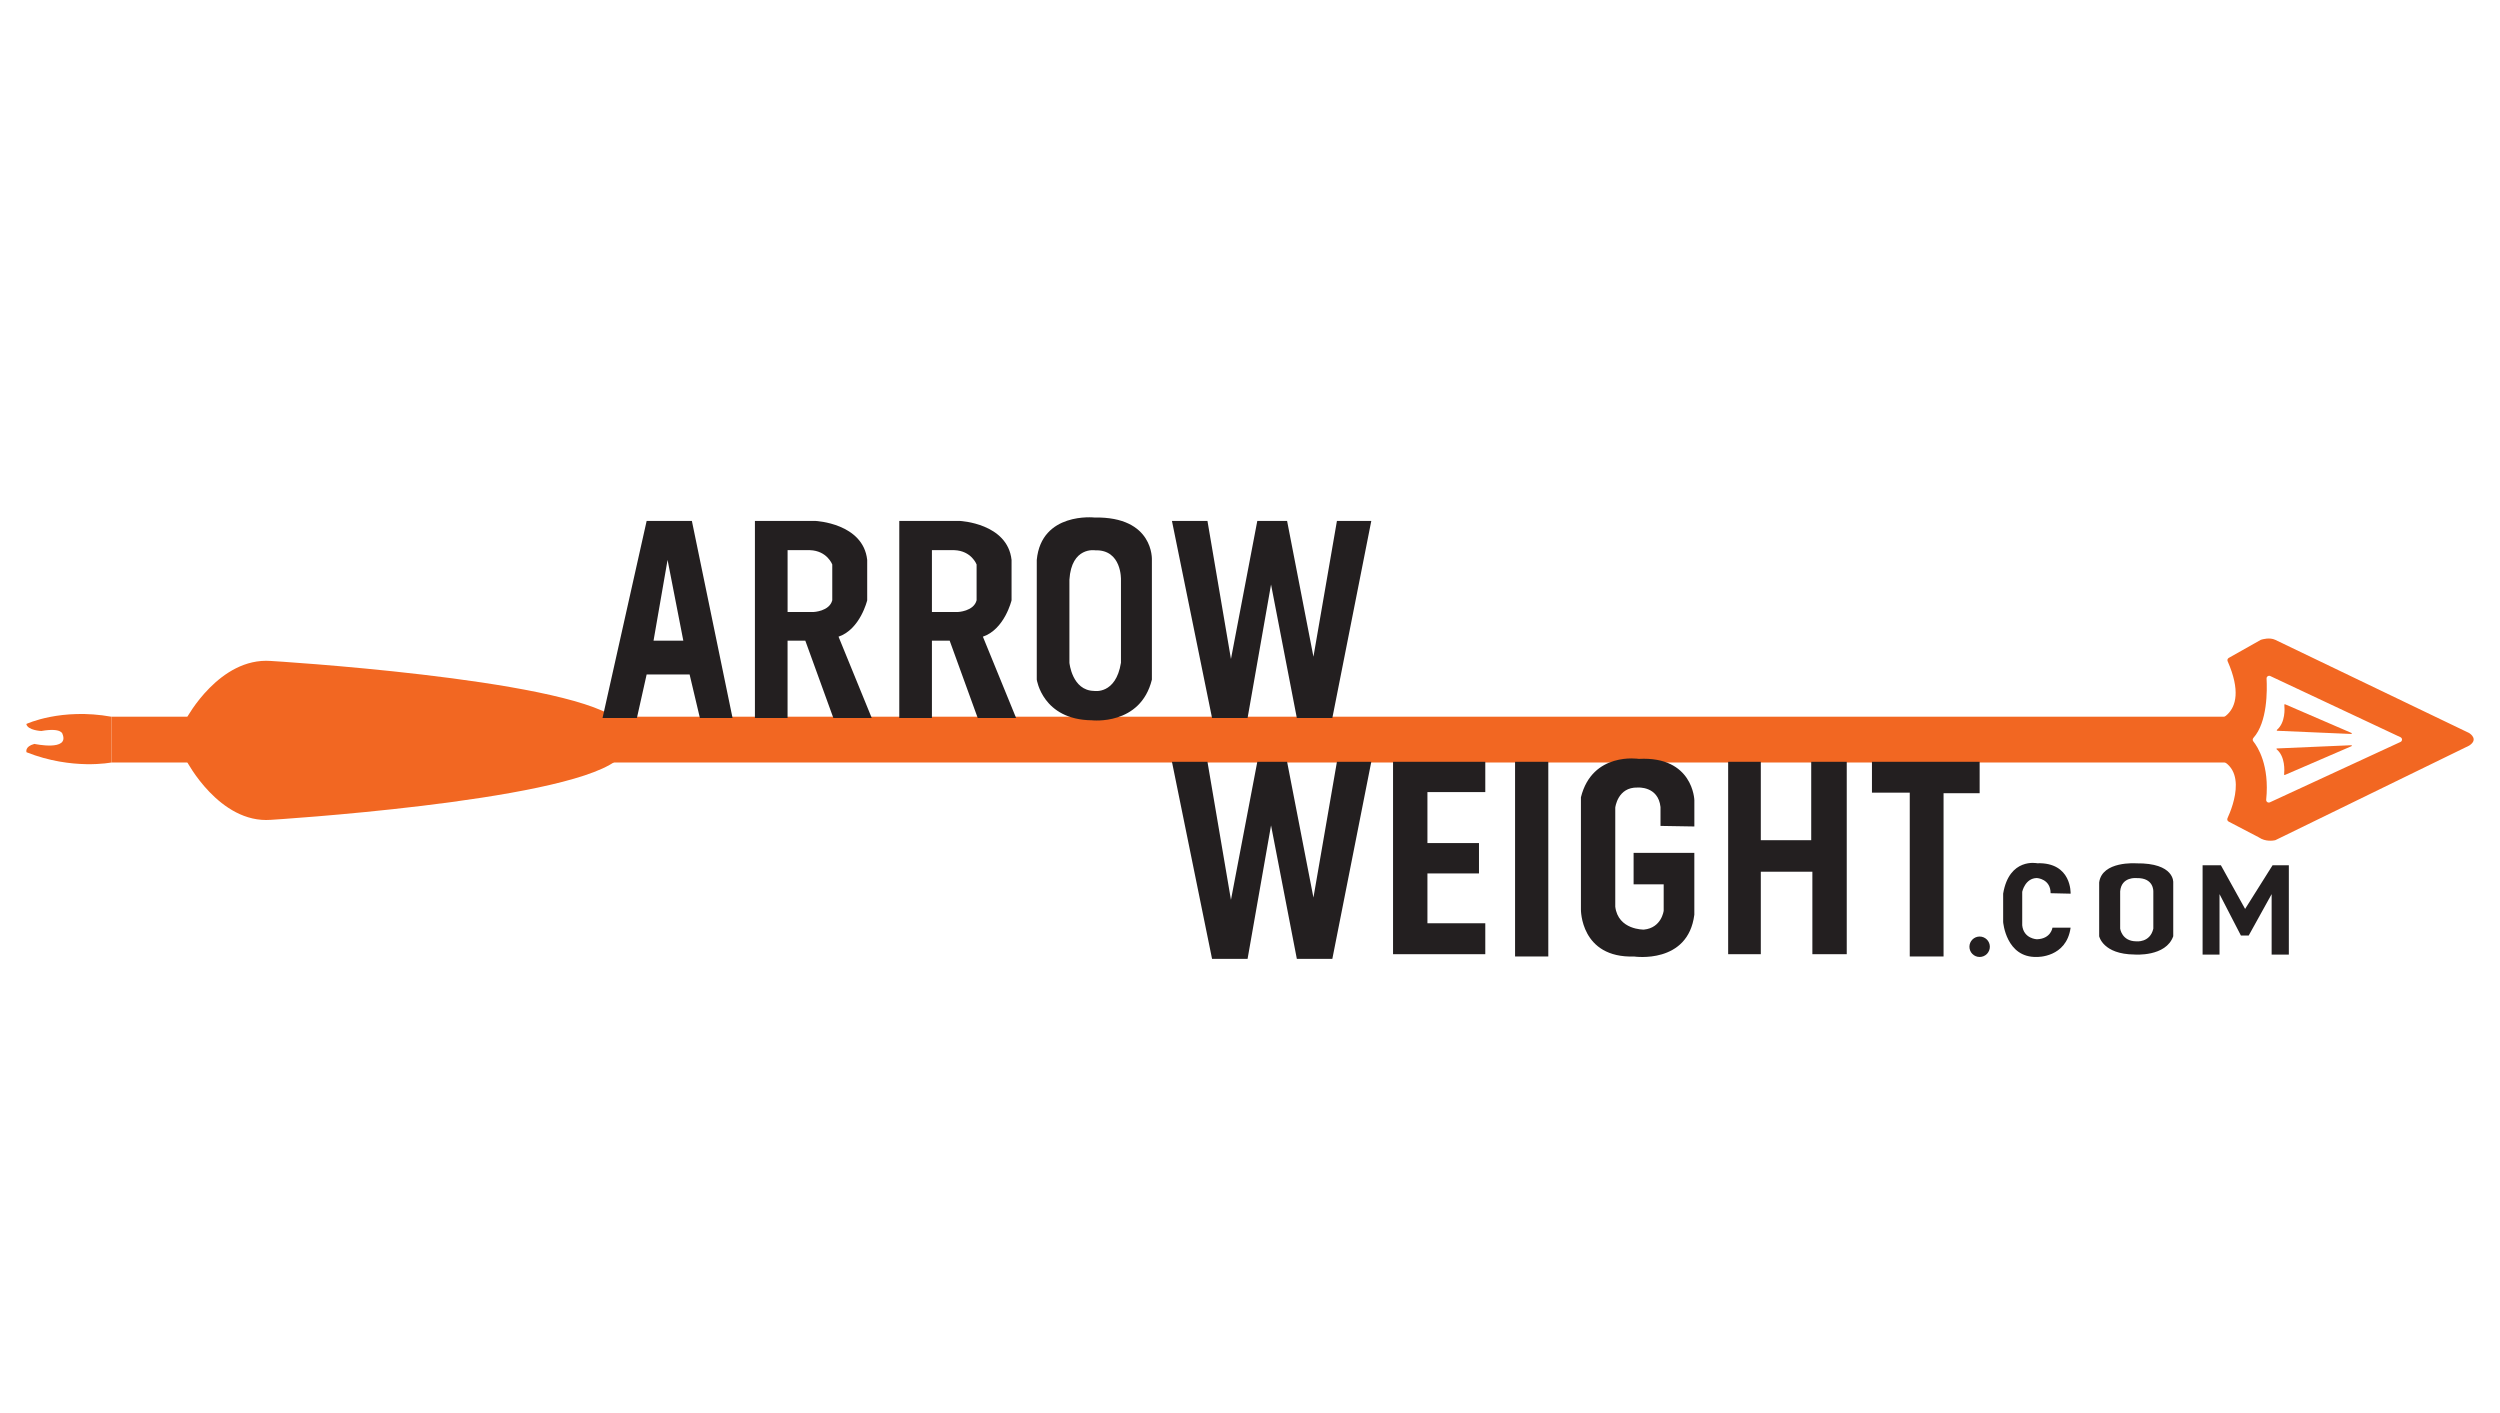
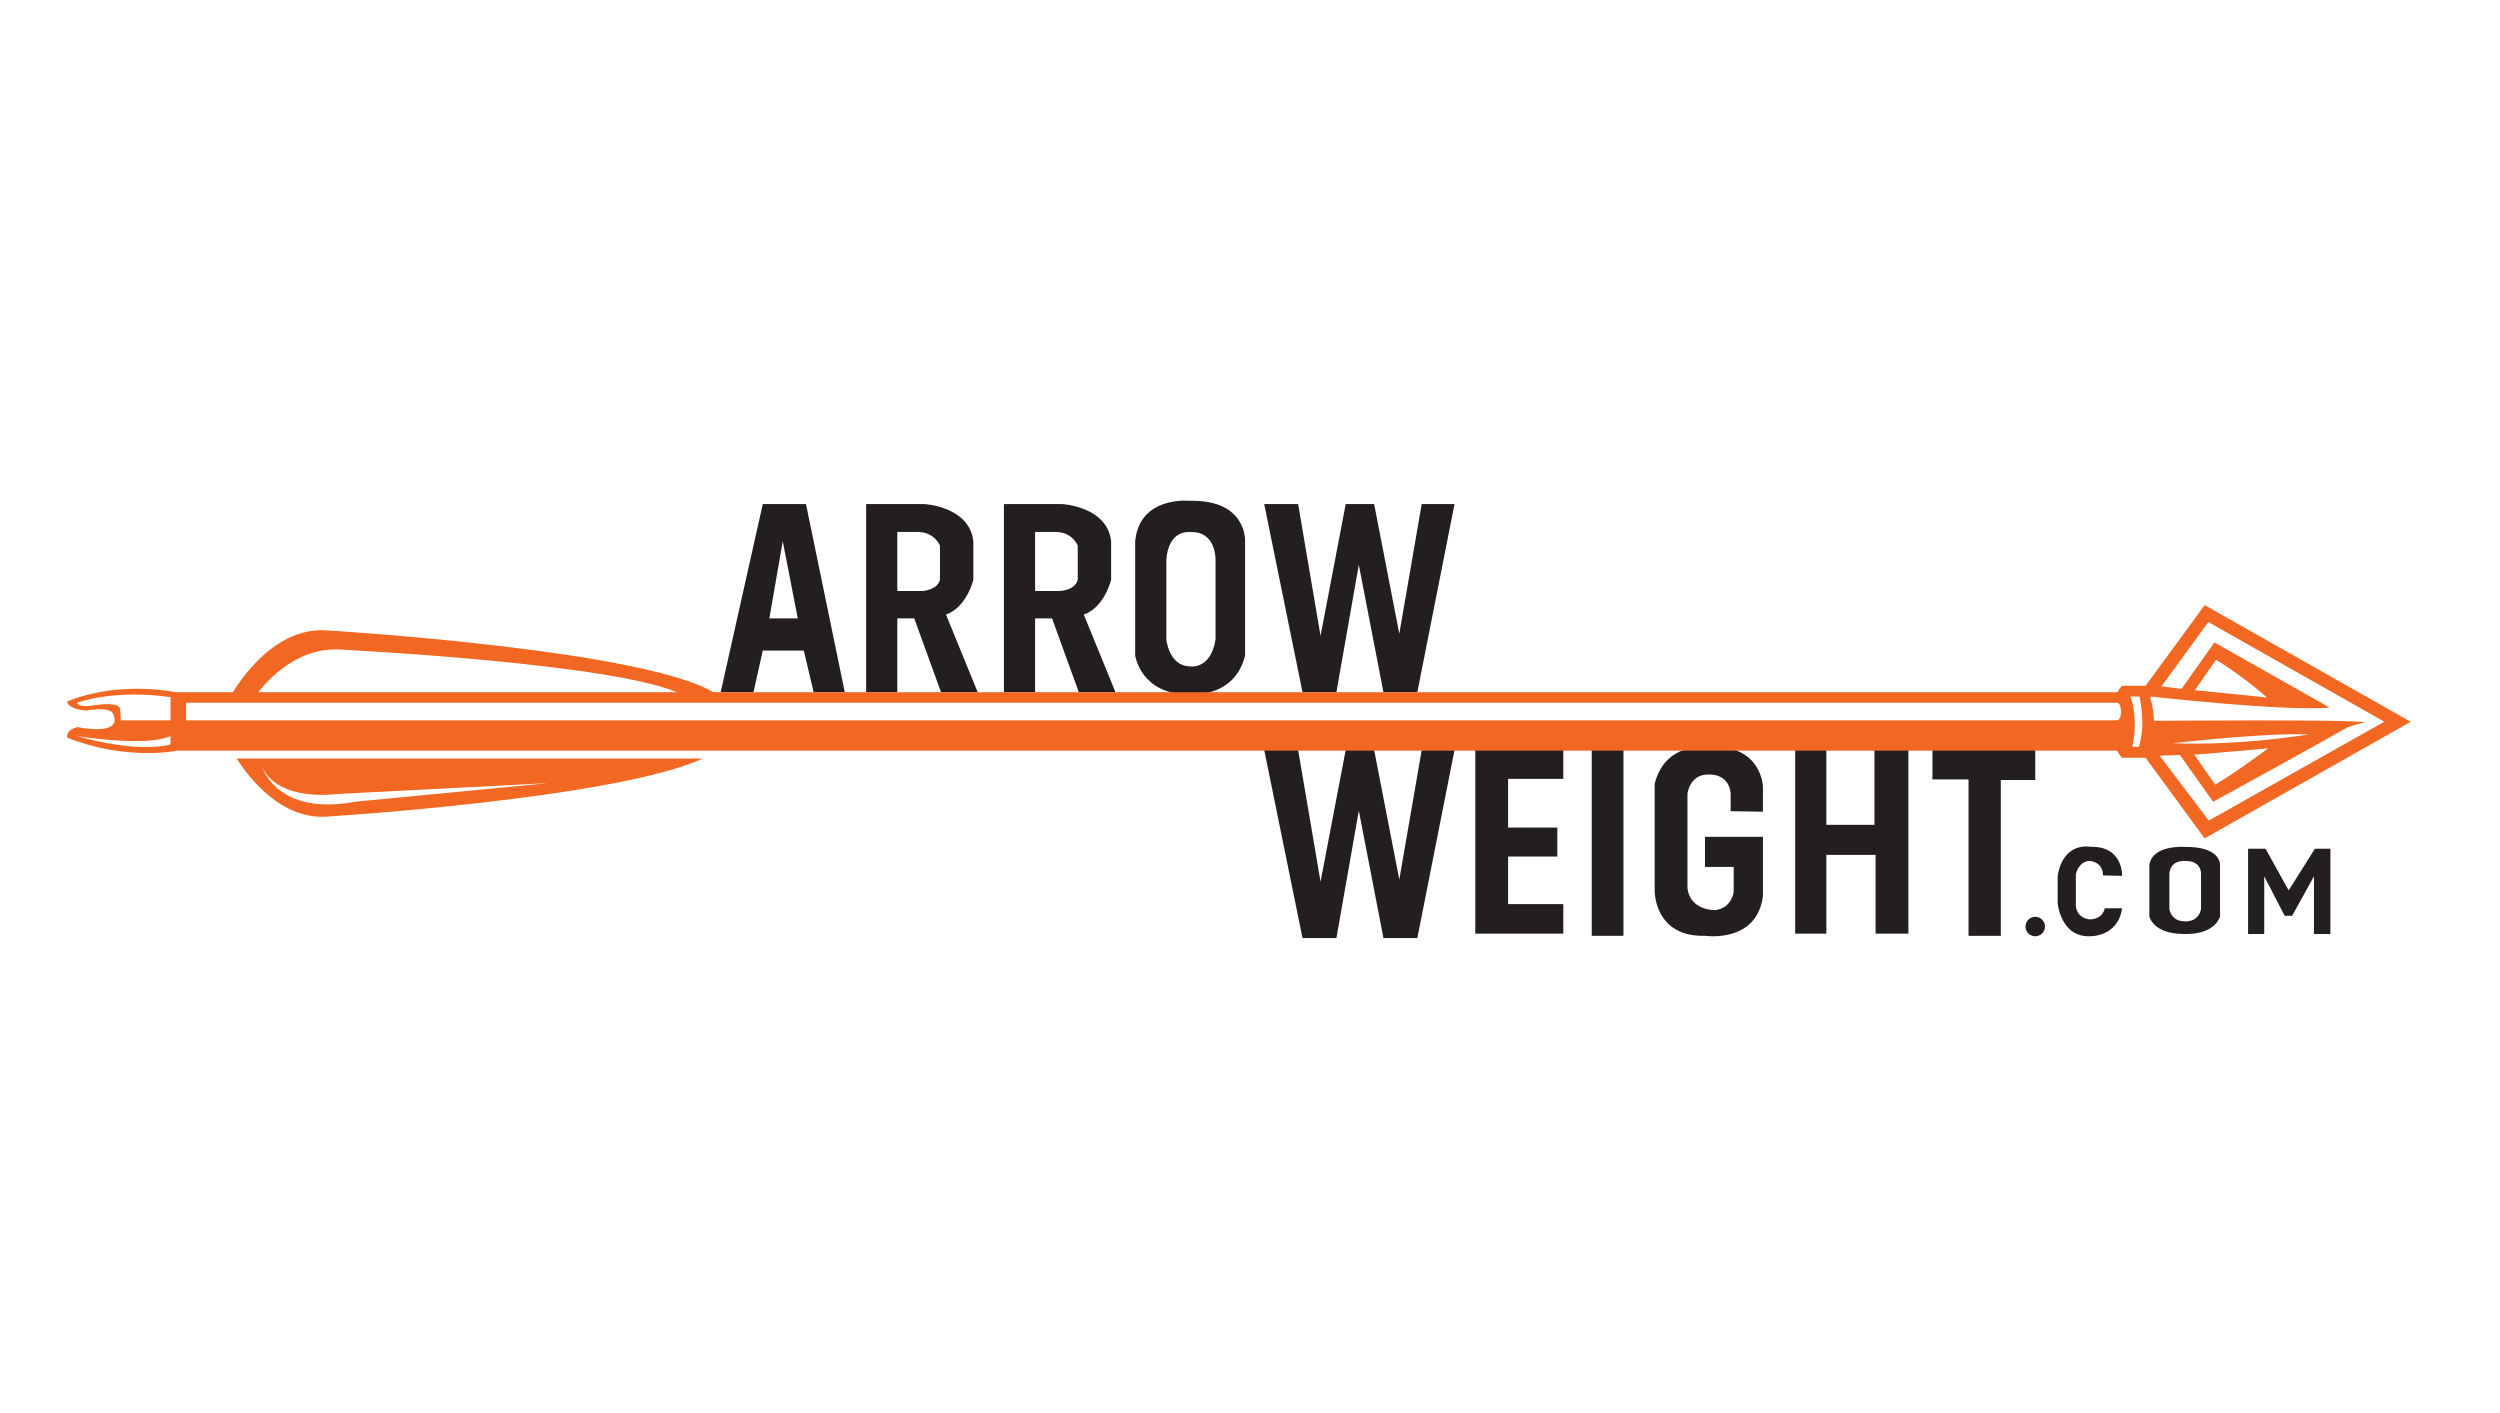
<svg xmlns="http://www.w3.org/2000/svg" id="Layer_1" data-name="Layer 1" viewBox="0 0 1062.1 600">
  <defs>
    <style>
      .cls-1 {
        fill: #231f20;
      }

      .cls-2 {
        fill: #f26722;
      }
    </style>
  </defs>
  <g>
-     <rect class="cls-2" x="47.41" y="304.48" width="903.86" height="19.46" />
-     <g>
-       <path class="cls-2" d="M966.76,356.89l82.13-40.07s.09-.05.13-.07c3.99-2.59.51-4.99,0-5.32-.04-.02-.07-.04-.12-.06l-82.26-39.53c-2.39-1.15-5.47-.24-6.08-.04-.07.02-.14.05-.2.09l-13.5,7.62c-.5.28-.7.89-.47,1.41,10.97,25.06-7.98,26.24-9.19,26.29-.04,0-.08,0-.11,0l-19.64-1.24c-.26-.03-.52-.05-.79-.05h-.06s0,0,0,0c-4.26,0-10.43,3.78-10.43,8.45s6.17,8.45,10.43,8.45c.32,0,.64-.02.95-.07l19.44-1.36c.06,0,.11,0,.17,0,19.5,1.47,11.32,21.57,9.17,26.21-.25.54-.03,1.18.49,1.45l12.78,6.67s.06.04.09.06c2.83,1.91,6.11,1.35,6.81,1.2.09-.02.17-.05.25-.09ZM957.33,313.5c6-6.66,5.87-20.25,5.6-25.22-.05-.84.82-1.42,1.58-1.07l55.32,25.99c.85.4.85,1.62,0,2.01l-55.49,25.65c-.78.36-1.66-.26-1.57-1.12,1.48-14.65-3.64-22.5-5.49-24.8-.34-.43-.31-1.04.06-1.45Z" />
-       <path class="cls-2" d="M999.01,311.39l-28.22-12.19c-.16-.07-.33.06-.32.23.16,1.57.51,7.54-3.13,10.63-.16.13-.07.39.13.4l31.43,1.36c.25.01.33-.34.1-.44Z" />
-       <path class="cls-2" d="M999.03,317l-28.36,12.25c-.14.06-.3-.05-.29-.21.16-1.52.55-7.6-3.17-10.71-.14-.12-.07-.35.12-.36l31.61-1.37c.23,0,.3.3.09.39Z" />
-     </g>
-     <path class="cls-2" d="M79.32,305.01s13.89-25.8,35.72-24.21c0,0,122.53,7.35,146.42,24.21H79.32Z" />
-     <path class="cls-2" d="M79.32,323.39s13.89,26.55,35.72,24.91c0,0,122.53-7.56,146.42-24.91H79.32Z" />
-     <path class="cls-2" d="M47.41,304.5v19.42s-16.65,3.39-36.14-4.33c0,0-.93-2.4,3.34-3.55,0,0,15.01,3.24,11.93-4.23,0,0-.36-2.77-9-1.25,0,0-5.82-.26-6.36-2.98,0,0,14.73-6.94,36.22-3.08Z" />
+     <path class="cls-1" d="M342.41,214.15h-18.35l-17.89,79.92h13.94l3.95-17.66h17.42l4.18,17.66h13.24l-16.49-79.92ZM326.85,262.71l5.69-32.76,6.39,32.76h-12.08Z" />
+     <path class="cls-1" d="M401.89,261.08c8.83-3.02,11.62-14.75,11.62-14.75v-16.38c-1.63-14.87-20.91-15.8-20.91-15.8h-24.63v79.92h13.24v-31.36h7.2l11.38,31.36h15.57l-13.47-32.99ZM399.33,246.33c-1.16,4.53-7.67,4.76-7.67,4.76h-10.45v-25.09h9.06c6.97.23,9.06,5.81,9.06,5.81v14.52Z" />
+     <path class="cls-1" d="M460.43,261.08c8.83-3.02,11.62-14.75,11.62-14.75v-16.38c-1.63-14.87-20.91-15.8-20.91-15.8h-24.63v79.92h13.24v-31.36h7.2l11.38,31.36h15.57l-13.47-32.99ZM457.87,246.33c-1.16,4.53-7.67,4.76-7.67,4.76h-10.45v-25.09h9.06c6.97.23,9.06,5.81,9.06,5.81v14.52Z" />
+     <path class="cls-1" d="M505.62,212.76s-21.49-2.32-23.35,17.19v48.55s2.32,16.26,22.3,16.49c0,0,19.75,2.32,24.39-16.49v-48.55s.93-17.66-23.35-17.19ZM516.42,237.98v33.67c-2.08,13.05-10.92,11.44-10.92,11.44-8.95-.16-9.99-11.44-9.99-11.44v-33.67c.83-13.53,10.45-11.92,10.45-11.92,10.87-.32,10.45,11.92,10.45,11.92Z" />
+     <polygon class="cls-1" points="551.5 214.15 537.09 214.15 553.36 294.07 567.76 294.07 577.28 239.94 587.74 294.07 602.14 294.07 617.94 214.15 604 214.15 594.48 269.21 583.79 214.15 571.71 214.15 561.02 270.14 551.5 214.15" />
  </g>
  <g>
-     <path class="cls-1" d="M293.95,221.32h-19.23l-18.74,83.72h14.6l4.14-18.5h18.25l4.38,18.5h13.87l-17.28-83.72ZM277.65,272.18l5.96-34.31,6.69,34.31h-12.66Z" />
-     <path class="cls-1" d="M356.25,270.48c9.25-3.16,12.17-15.45,12.17-15.45v-17.16c-1.7-15.58-21.9-16.55-21.9-16.55h-25.8v83.72h13.87v-32.85h7.54l11.92,32.85h16.31l-14.12-34.56ZM353.58,255.02c-1.22,4.75-8.03,4.99-8.03,4.99h-10.95v-26.28h9.49c7.3.24,9.49,6.08,9.49,6.08v15.21Z" />
-     <path class="cls-1" d="M417.58,270.48c9.25-3.16,12.17-15.45,12.17-15.45v-17.16c-1.7-15.58-21.9-16.55-21.9-16.55h-25.8v83.72h13.87v-32.85h7.54l11.92,32.85h16.31l-14.12-34.56ZM414.9,255.02c-1.22,4.75-8.03,4.99-8.03,4.99h-10.95v-26.28h9.49c7.3.24,9.49,6.08,9.49,6.08v15.21Z" />
-     <path class="cls-1" d="M464.92,219.86s-22.51-2.43-24.46,18.01v50.86s2.43,17.04,23.36,17.28c0,0,20.69,2.43,25.55-17.28v-50.86s.97-18.5-24.46-18.01ZM476.23,246.28v35.27c-2.18,13.67-11.44,11.98-11.44,11.98-9.37-.17-10.46-11.98-10.46-11.98v-35.27c.87-14.18,10.95-12.49,10.95-12.49,11.39-.34,10.95,12.49,10.95,12.49Z" />
-     <polygon class="cls-1" points="512.98 221.32 497.89 221.32 514.93 305.04 530.02 305.04 539.99 248.33 550.95 305.04 566.03 305.04 582.58 221.32 567.98 221.32 558 279 546.81 221.32 534.15 221.32 522.96 279.97 512.98 221.32" />
+     <polygon class="cls-1" points="551.5 318.62 537.09 318.62 553.36 398.54 567.76 398.54 577.28 344.41 587.74 398.54 602.14 398.54 617.94 318.62 604 318.62 594.48 373.68 583.79 318.62 571.71 318.62 561.02 374.61 551.5 318.62" />
+     <polygon class="cls-1" points="664.16 318.62 626.76 318.62 626.76 396.65 664.16 396.65 664.16 384.1 640.7 384.1 640.7 363.89 661.61 363.89 661.61 351.58 640.7 351.58 640.7 330.9 664.16 330.9 664.16 318.62" />
+     <rect class="cls-1" x="676.24" y="318.62" width="13.47" height="78.95" />
+     <path class="cls-1" d="M748.96,344.84v-10.69s-.46-17.89-22.53-16.73c0,0-18.82-3.02-23.46,15.57v45.53s-.23,19.75,21.61,19.05c0,0,21.84,3.25,24.39-16.96v-25.09h-24.63v12.78h12.2v10.69s-.82,6.97-8.02,7.67c0,0-10.45.23-11.62-9.29v-40.19s.93-8.36,9.06-8.13c0,0,8.36-.7,9.29,7.9v7.67l13.71.23Z" />
+     <polygon class="cls-1" points="762.67 318.62 775.91 318.62 775.91 350.42 796.35 350.42 796.35 318.62 810.76 318.62 810.76 396.65 796.82 396.65 796.82 363.19 775.91 363.19 775.91 396.65 762.67 396.65 762.67 318.62" />
+     <polygon class="cls-1" points="864.65 318.62 820.98 318.62 820.98 331.13 836.31 331.13 836.31 397.58 850.02 397.58 850.02 331.37 864.65 331.37 864.65 318.62" />
  </g>
  <g>
-     <polygon class="cls-1" points="512.98 323.64 497.89 323.64 514.93 407.36 530.02 407.36 539.99 350.66 550.95 407.36 566.03 407.36 582.58 323.64 567.98 323.64 558 381.32 546.81 323.64 534.15 323.64 522.96 382.3 512.98 323.64" />
-     <polygon class="cls-1" points="631.01 323.64 591.82 323.64 591.82 405.38 631.01 405.38 631.01 392.24 606.43 392.24 606.43 371.07 628.33 371.07 628.33 358.17 606.43 358.17 606.43 336.51 631.01 336.51 631.01 323.64" />
-     <rect class="cls-1" x="643.66" y="323.64" width="14.12" height="82.71" />
-     <path class="cls-1" d="M719.83,351.11v-11.19s-.49-18.74-23.61-17.52c0,0-19.71-3.16-24.58,16.31v47.7s-.24,20.69,22.63,19.96c0,0,22.88,3.41,25.55-17.77v-26.28h-25.8v13.39h12.78v11.19s-.85,7.3-8.4,8.03c0,0-10.95.24-12.17-9.73v-42.1s.97-8.76,9.49-8.52c0,0,8.76-.73,9.73,8.27v8.03l14.36.24Z" />
-     <polygon class="cls-1" points="734.19 323.64 748.06 323.64 748.06 356.95 769.48 356.95 769.48 323.64 784.57 323.64 784.57 405.38 769.97 405.38 769.97 370.34 748.06 370.34 748.06 405.38 734.19 405.38 734.19 323.64" />
-     <polygon class="cls-1" points="841.03 323.64 795.28 323.64 795.28 336.75 811.34 336.75 811.34 406.35 825.7 406.35 825.7 336.99 841.03 336.99 841.03 323.64" />
+     <path class="cls-1" d="M928.15,359.8s-13.82-1.04-15.02,7.73v21.83s1.49,7.31,14.35,7.42c0,0,12.7,1.04,15.69-7.42v-21.83s.6-7.94-15.02-7.73ZM935.09,371.14v15.14c-1.34,5.87-7.03,5.14-7.03,5.14-5.75-.07-6.42-5.14-6.42-5.14v-15.14c.54-6.08,6.72-5.36,6.72-5.36,6.99-.14,6.72,5.36,6.72,5.36Z" />
+     <path class="cls-1" d="M901.55,372.1s.57-12.79-13.59-12.34c0,0-11.32-2.38-13.78,12.34v11.51s1.14,14.53,13.68,14.15c0,0,11.99.38,13.68-11.89h-7.36s-.56,4.53-6.32,4.72c0,0-5.38-.19-5.95-5.66v-13.59s1.14-5.52,5.95-5.59c0,0,5.57.31,5.57,6.16l8.11.19Z" />
+     <polygon class="cls-1" points="955.07 360.59 962.5 360.59 972.32 378.29 983.45 360.59 990.05 360.59 990.05 396.81 983.07 396.81 983.07 372.29 973.77 389.08 970.62 389.08 961.94 372.29 961.94 396.81 955.07 396.81 955.07 360.59" />
+     <circle class="cls-1" cx="864.65" cy="393.63" r="4.14" />
  </g>
-   <g>
-     <path class="cls-1" d="M907.54,366.78s-14.48-1.09-15.73,8.1v22.87s1.57,7.66,15.03,7.77c0,0,13.31,1.09,16.44-7.77v-22.87s.63-8.32-15.73-8.1ZM914.82,378.66v15.86c-1.4,6.15-7.36,5.39-7.36,5.39-6.03-.08-6.73-5.39-6.73-5.39v-15.86c.56-6.37,7.04-5.61,7.04-5.61,7.32-.15,7.04,5.61,7.04,5.61Z" />
-     <path class="cls-1" d="M879.68,379.66s.59-13.39-14.23-12.92c0,0-11.86-2.49-14.43,12.92v12.06s1.19,15.22,14.33,14.83c0,0,12.56.4,14.33-12.45h-7.71s-.59,4.74-6.62,4.94c0,0-5.64-.2-6.23-5.93v-14.23s1.19-5.78,6.23-5.86c0,0,5.83.32,5.83,6.45l8.5.2Z" />
-     <polygon class="cls-1" points="935.75 367.61 943.53 367.61 953.81 386.15 965.47 367.61 972.39 367.61 972.39 405.55 965.08 405.55 965.08 379.86 955.34 397.45 952.03 397.45 942.94 379.86 942.94 405.55 935.75 405.55 935.75 367.61" />
-     <circle class="cls-1" cx="841.03" cy="402.22" r="4.34" />
-   </g>
+   <path class="cls-2" d="M74.01,294.07v24.84h829.41v-24.84H74.01ZM899.5,306.03s0,0-.01,0h0s-820.44,0-820.44,0v-7.49h820.44s0,0,.01,0c.88,0,1.59,1.68,1.59,3.74s-.71,3.74-1.59,3.74Z" />
+   <path class="cls-2" d="M936.64,257.08l-25.12,34.26h-10s-1.22,1.19-2.38,3.55l.72,2.14,1.27,3.57s.86,3.1.78,5.43h-2.78v12.33c1.16,2.36,2.38,3.55,2.38,3.55h10l25.12,34.26,87.52-49.54-87.52-49.54ZM908.65,317.31h-2.74c1.39-6.64.98-11.28.98-11.28,0,0-.21-6.29-1.82-10.1h3.9s1.15,5.47,1.17,10.34c.1,6.31-1.48,11.03-1.48,11.03ZM917.5,321.04l8.63-.29,14.08,19.85,1.15-.6c2.48-1.34,42.52-23.33,55.51-30.75.48-.27,4.33-1.68,7.19-2.2l.45-.24c-7.58-1.22-87.38-.59-89.4-.57-.02-.47-.3-6.18-1.51-9.26v-1.09s56.6,6.41,76.17,4.73l-48.99-27.68-13.98,19.71-8.53-1.05,19.92-27.33,74.78,42.34-74.6,42.01-20.87-27.59ZM923.16,315.75s38.32-4.49,57.7-3.75c0,0-28.37,4.91-57.7,3.75ZM963.66,317.9s-14.03,10.49-22.56,15.42l-8.91-12.7s29.14-2.39,31.48-2.72ZM932.45,293.22l9.03-12.94c12.47,7.68,21.64,16.08,21.64,16.08-2.34-.33-30.67-3.14-30.67-3.14Z" />
+   <path class="cls-2" d="M144.33,275.96s120.12,5.87,145.93,19.32h14.66c-27.1-19.13-166.1-27.47-166.1-27.47-24.77-1.8-40.53,27.47-40.53,27.47h10.54c2.16-3.03,15.5-20.5,35.5-19.32Z" />
+   <path class="cls-2" d="M100.53,322.27c5.1,7.94,18.97,26.1,38.37,24.65,0,0,121.93-7.52,159.66-24.65H100.53ZM111.42,325.87c6.86,14.83,30.91,11.51,30.91,11.51l90.5-4.67-81.55,7.85c-33.66,6.4-39.86-14.68-39.86-14.68Z" />
+   <path class="cls-2" d="M28.52,298.06c.68,3.48,8.14,3.81,8.14,3.81,11.06-1.94,11.52,1.6,11.52,1.6,3.95,9.56-15.27,5.41-15.27,5.41-5.46,1.47-4.28,4.55-4.28,4.55,24.94,9.89,46.27,5.55,46.27,5.55v-24.87c-27.51-4.95-46.38,3.94-46.38,3.94ZM72.43,316.26s-12.59,4.13-39.66-3.54c0,0,29.15,4.79,39.66,0v3.54ZM72.43,306.03h-21.12c0-.47-.14-4.75-.48-5.38,0,0-.41-2.45-10.36-1.11,0,0-7.08,1.4-7.69-1,0,0,14.91-5.81,39.66-2.39v9.88Z" />
</svg>
